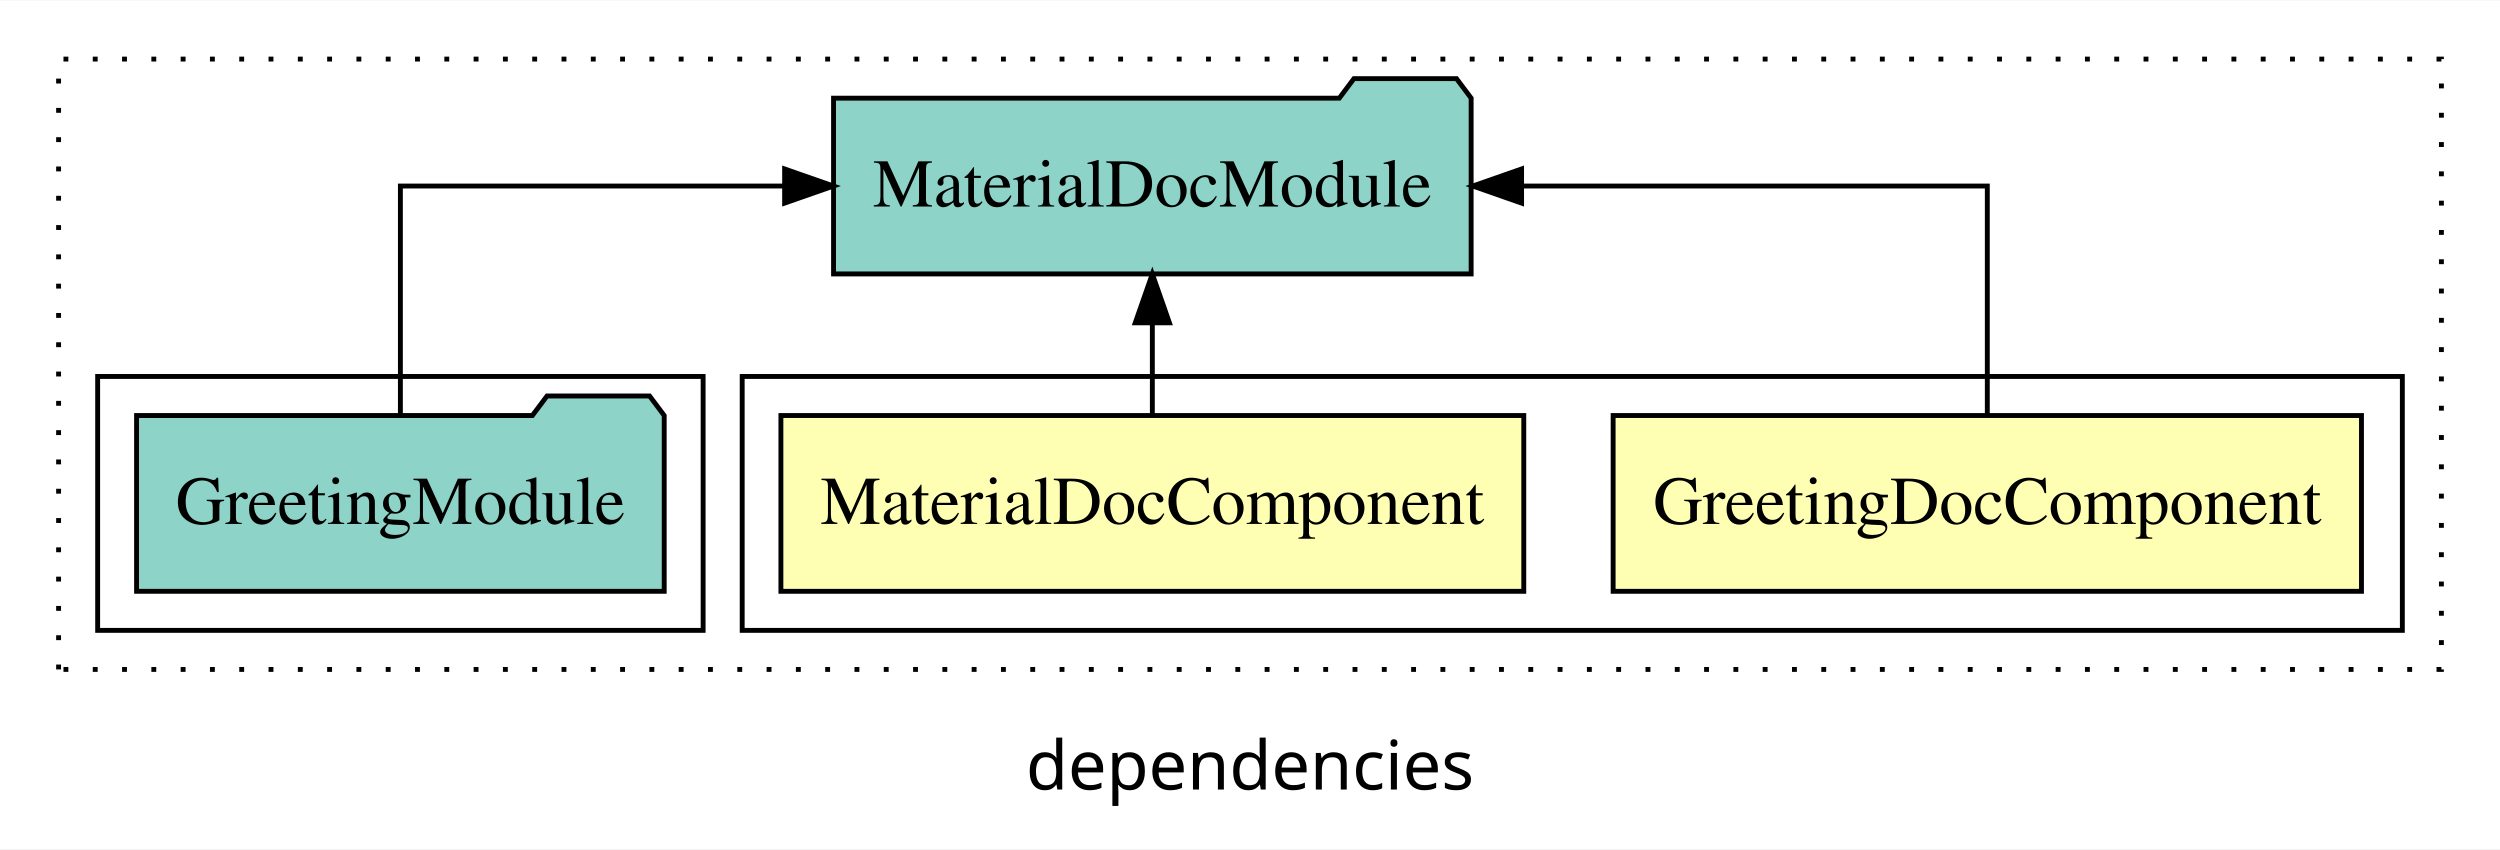
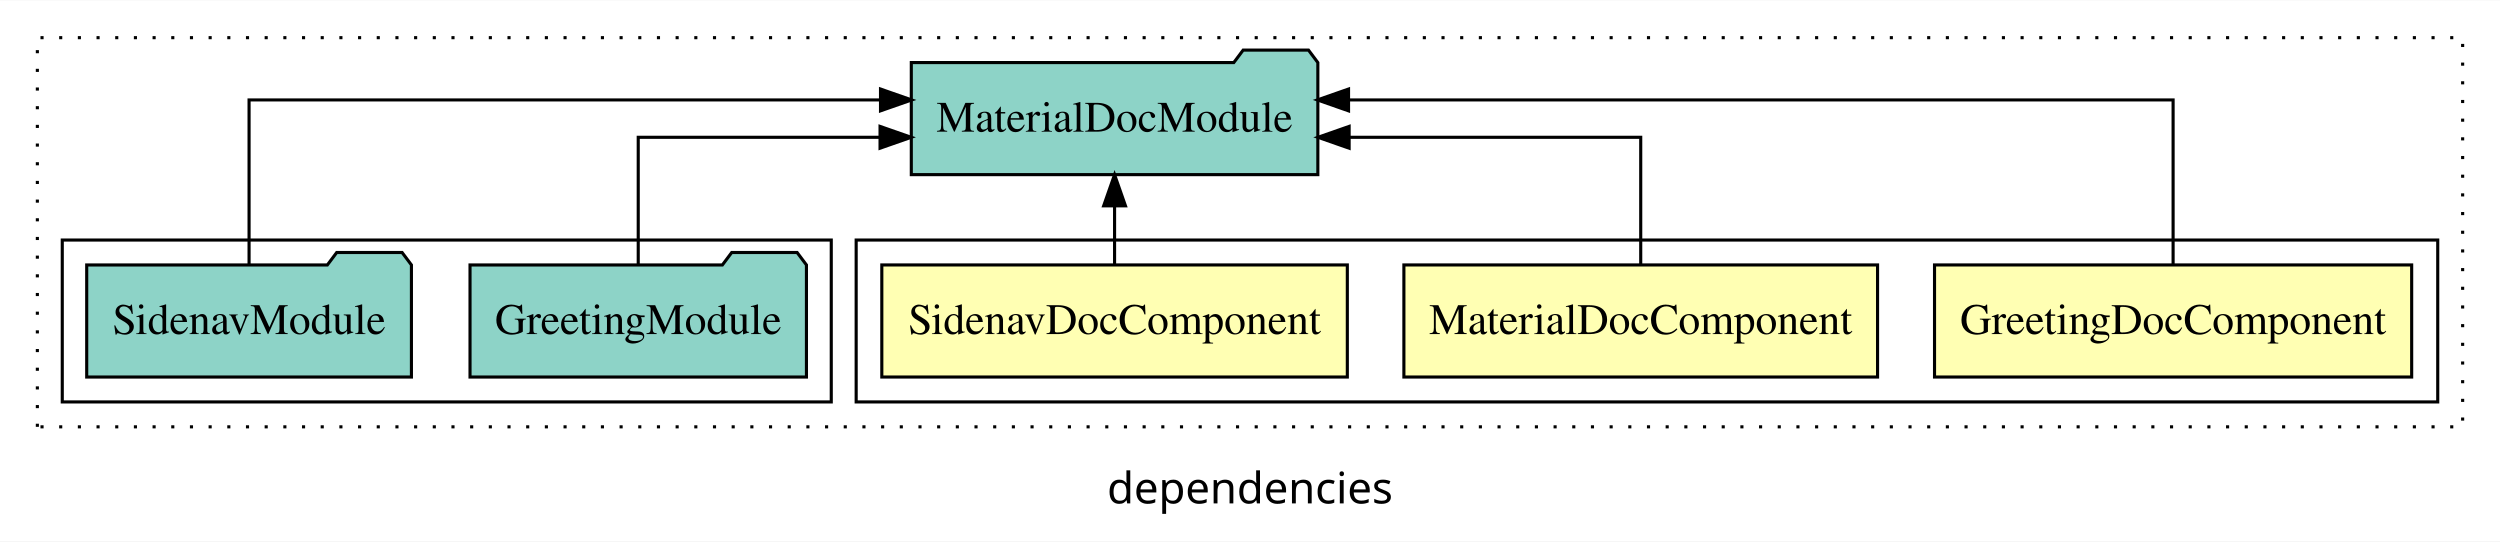
- <svg xmlns="http://www.w3.org/2000/svg" width="512pt" height="174pt" viewBox="0.00 0.00 512.00 173.80">
+ <svg xmlns="http://www.w3.org/2000/svg" width="803pt" height="174pt" viewBox="0.00 0.00 803.00 173.80">
  <g id="graph0" class="graph" transform="scale(1 1) rotate(0) translate(4 169.8)">
-     <polygon fill="white" stroke="transparent" points="-4,4 -4,-169.8 508,-169.8 508,4 -4,4" />
-     <text text-anchor="middle" x="252" y="-8.2" font-family="sans-serif" font-size="14.00">dependencies</text>
+     <polygon fill="white" stroke="transparent" points="-4,4 -4,-169.8 799,-169.8 799,4 -4,4" />
+     <text text-anchor="middle" x="397.5" y="-8.2" font-family="sans-serif" font-size="14.00">dependencies</text>
    <g id="clust1" class="cluster">
-       <polygon fill="none" stroke="black" stroke-dasharray="1,5" points="8,-32.8 8,-157.8 496,-157.8 496,-32.8 8,-32.8" />
+       <polygon fill="none" stroke="black" stroke-dasharray="1,5" points="8,-32.8 8,-157.8 787,-157.8 787,-32.8 8,-32.8" />
    </g>
    <g id="clust2" class="cluster">
-       <polygon fill="none" stroke="black" points="148,-40.8 148,-92.8 488,-92.8 488,-40.8 148,-40.8" />
+       <polygon fill="none" stroke="black" points="271,-40.8 271,-92.8 779,-92.8 779,-40.8 271,-40.8" />
    </g>
-     <g id="clust5" class="cluster">
-       <polygon fill="none" stroke="black" points="16,-40.8 16,-92.8 140,-92.8 140,-40.8 16,-40.8" />
+     <g id="clust6" class="cluster">
+       <polygon fill="none" stroke="black" points="16,-40.8 16,-92.8 263,-92.8 263,-40.8 16,-40.8" />
    </g>
    <g id="node1" class="node">
-       <polygon fill="#ffffb3" stroke="black" points="479.63,-84.8 326.37,-84.8 326.37,-48.8 479.63,-48.8 479.63,-84.8" />
-       <text text-anchor="middle" x="403" y="-62.6" font-family="Times,serif" font-size="14.00">GreetingDocComponent</text>
+       <polygon fill="#ffffb3" stroke="black" points="770.63,-84.8 617.37,-84.8 617.37,-48.8 770.63,-48.8 770.63,-84.8" />
+       <text text-anchor="middle" x="694" y="-62.6" font-family="Times,serif" font-size="14.00">GreetingDocComponent</text>
+     </g>
+     <g id="node4" class="node">
+       <polygon fill="#8dd3c7" stroke="black" points="419.29,-149.8 416.29,-153.8 395.29,-153.8 392.29,-149.8 288.71,-149.8 288.71,-113.8 419.29,-113.8 419.29,-149.8" />
+       <text text-anchor="middle" x="354" y="-127.6" font-family="Times,serif" font-size="14.00">MaterialDocModule</text>
+     </g>
+     <g id="edge1" class="edge">
+       <path fill="none" stroke="black" d="M694,-85.08C694,-106.12 694,-137.8 694,-137.8 694,-137.8 429.15,-137.8 429.15,-137.8" />
+       <polygon fill="black" stroke="black" points="429.15,-134.3 419.15,-137.8 429.15,-141.3 429.15,-134.3" />
+     </g>
+     <g id="node2" class="node">
+       <polygon fill="#ffffb3" stroke="black" points="599.07,-84.8 446.93,-84.8 446.93,-48.8 599.07,-48.8 599.07,-84.8" />
+       <text text-anchor="middle" x="523" y="-62.6" font-family="Times,serif" font-size="14.00">MaterialDocComponent</text>
+     </g>
+     <g id="edge2" class="edge">
+       <path fill="none" stroke="black" d="M523,-84.82C523,-102.17 523,-125.8 523,-125.8 523,-125.8 429.34,-125.8 429.34,-125.8" />
+       <polygon fill="black" stroke="black" points="429.34,-122.3 419.34,-125.8 429.34,-129.3 429.34,-122.3" />
    </g>
    <g id="node3" class="node">
-       <polygon fill="#8dd3c7" stroke="black" points="297.29,-149.8 294.29,-153.8 273.29,-153.8 270.29,-149.8 166.71,-149.8 166.71,-113.8 297.29,-113.8 297.29,-149.8" />
-       <text text-anchor="middle" x="232" y="-127.6" font-family="Times,serif" font-size="14.00">MaterialDocModule</text>
-     </g>
-     <g id="edge1" class="edge">
-       <path fill="none" stroke="black" d="M403,-84.91C403,-104.14 403,-131.8 403,-131.8 403,-131.8 307.62,-131.8 307.62,-131.8" />
-       <polygon fill="black" stroke="black" points="307.62,-128.3 297.62,-131.8 307.62,-135.3 307.62,-128.3" />
-     </g>
-     <g id="node2" class="node">
-       <polygon fill="#ffffb3" stroke="black" points="308.07,-84.8 155.93,-84.8 155.93,-48.8 308.07,-48.8 308.07,-84.8" />
-       <text text-anchor="middle" x="232" y="-62.6" font-family="Times,serif" font-size="14.00">MaterialDocComponent</text>
-     </g>
-     <g id="edge2" class="edge">
-       <path fill="none" stroke="black" d="M232,-84.91C232,-84.91 232,-103.79 232,-103.79" />
-       <polygon fill="black" stroke="black" points="228.5,-103.79 232,-113.79 235.5,-103.79 228.5,-103.79" />
-     </g>
-     <g id="node4" class="node">
-       <polygon fill="#8dd3c7" stroke="black" points="132.03,-84.8 129.03,-88.8 108.03,-88.8 105.03,-84.8 23.97,-84.8 23.97,-48.8 132.03,-48.8 132.03,-84.8" />
-       <text text-anchor="middle" x="78" y="-62.6" font-family="Times,serif" font-size="14.00">GreetingModule</text>
+       <polygon fill="#ffffb3" stroke="black" points="428.76,-84.8 279.24,-84.8 279.24,-48.8 428.76,-48.8 428.76,-84.8" />
+       <text text-anchor="middle" x="354" y="-62.6" font-family="Times,serif" font-size="14.00">SidenavDocComponent</text>
    </g>
    <g id="edge3" class="edge">
-       <path fill="none" stroke="black" d="M78,-84.91C78,-104.14 78,-131.8 78,-131.8 78,-131.8 156.69,-131.8 156.69,-131.8" />
-       <polygon fill="black" stroke="black" points="156.69,-135.3 166.69,-131.8 156.69,-128.3 156.69,-135.3" />
+       <path fill="none" stroke="black" d="M354,-84.91C354,-84.91 354,-103.79 354,-103.79" />
+       <polygon fill="black" stroke="black" points="350.5,-103.79 354,-113.79 357.5,-103.79 350.5,-103.79" />
+     </g>
+     <g id="node5" class="node">
+       <polygon fill="#8dd3c7" stroke="black" points="255.03,-84.8 252.03,-88.8 231.03,-88.8 228.03,-84.8 146.97,-84.8 146.97,-48.8 255.03,-48.8 255.03,-84.8" />
+       <text text-anchor="middle" x="201" y="-62.6" font-family="Times,serif" font-size="14.00">GreetingModule</text>
+     </g>
+     <g id="edge4" class="edge">
+       <path fill="none" stroke="black" d="M201,-84.82C201,-102.17 201,-125.8 201,-125.8 201,-125.8 278.67,-125.8 278.67,-125.8" />
+       <polygon fill="black" stroke="black" points="278.67,-129.3 288.67,-125.8 278.67,-122.3 278.67,-129.3" />
+     </g>
+     <g id="node6" class="node">
+       <polygon fill="#8dd3c7" stroke="black" points="128.15,-84.8 125.15,-88.8 104.15,-88.8 101.15,-84.8 23.85,-84.8 23.85,-48.8 128.15,-48.8 128.15,-84.8" />
+       <text text-anchor="middle" x="76" y="-62.6" font-family="Times,serif" font-size="14.00">SidenavModule</text>
+     </g>
+     <g id="edge5" class="edge">
+       <path fill="none" stroke="black" d="M76,-85.08C76,-106.12 76,-137.8 76,-137.8 76,-137.8 278.82,-137.8 278.82,-137.8" />
+       <polygon fill="black" stroke="black" points="278.82,-141.3 288.82,-137.8 278.82,-134.3 278.82,-141.3" />
    </g>
  </g>
</svg>
